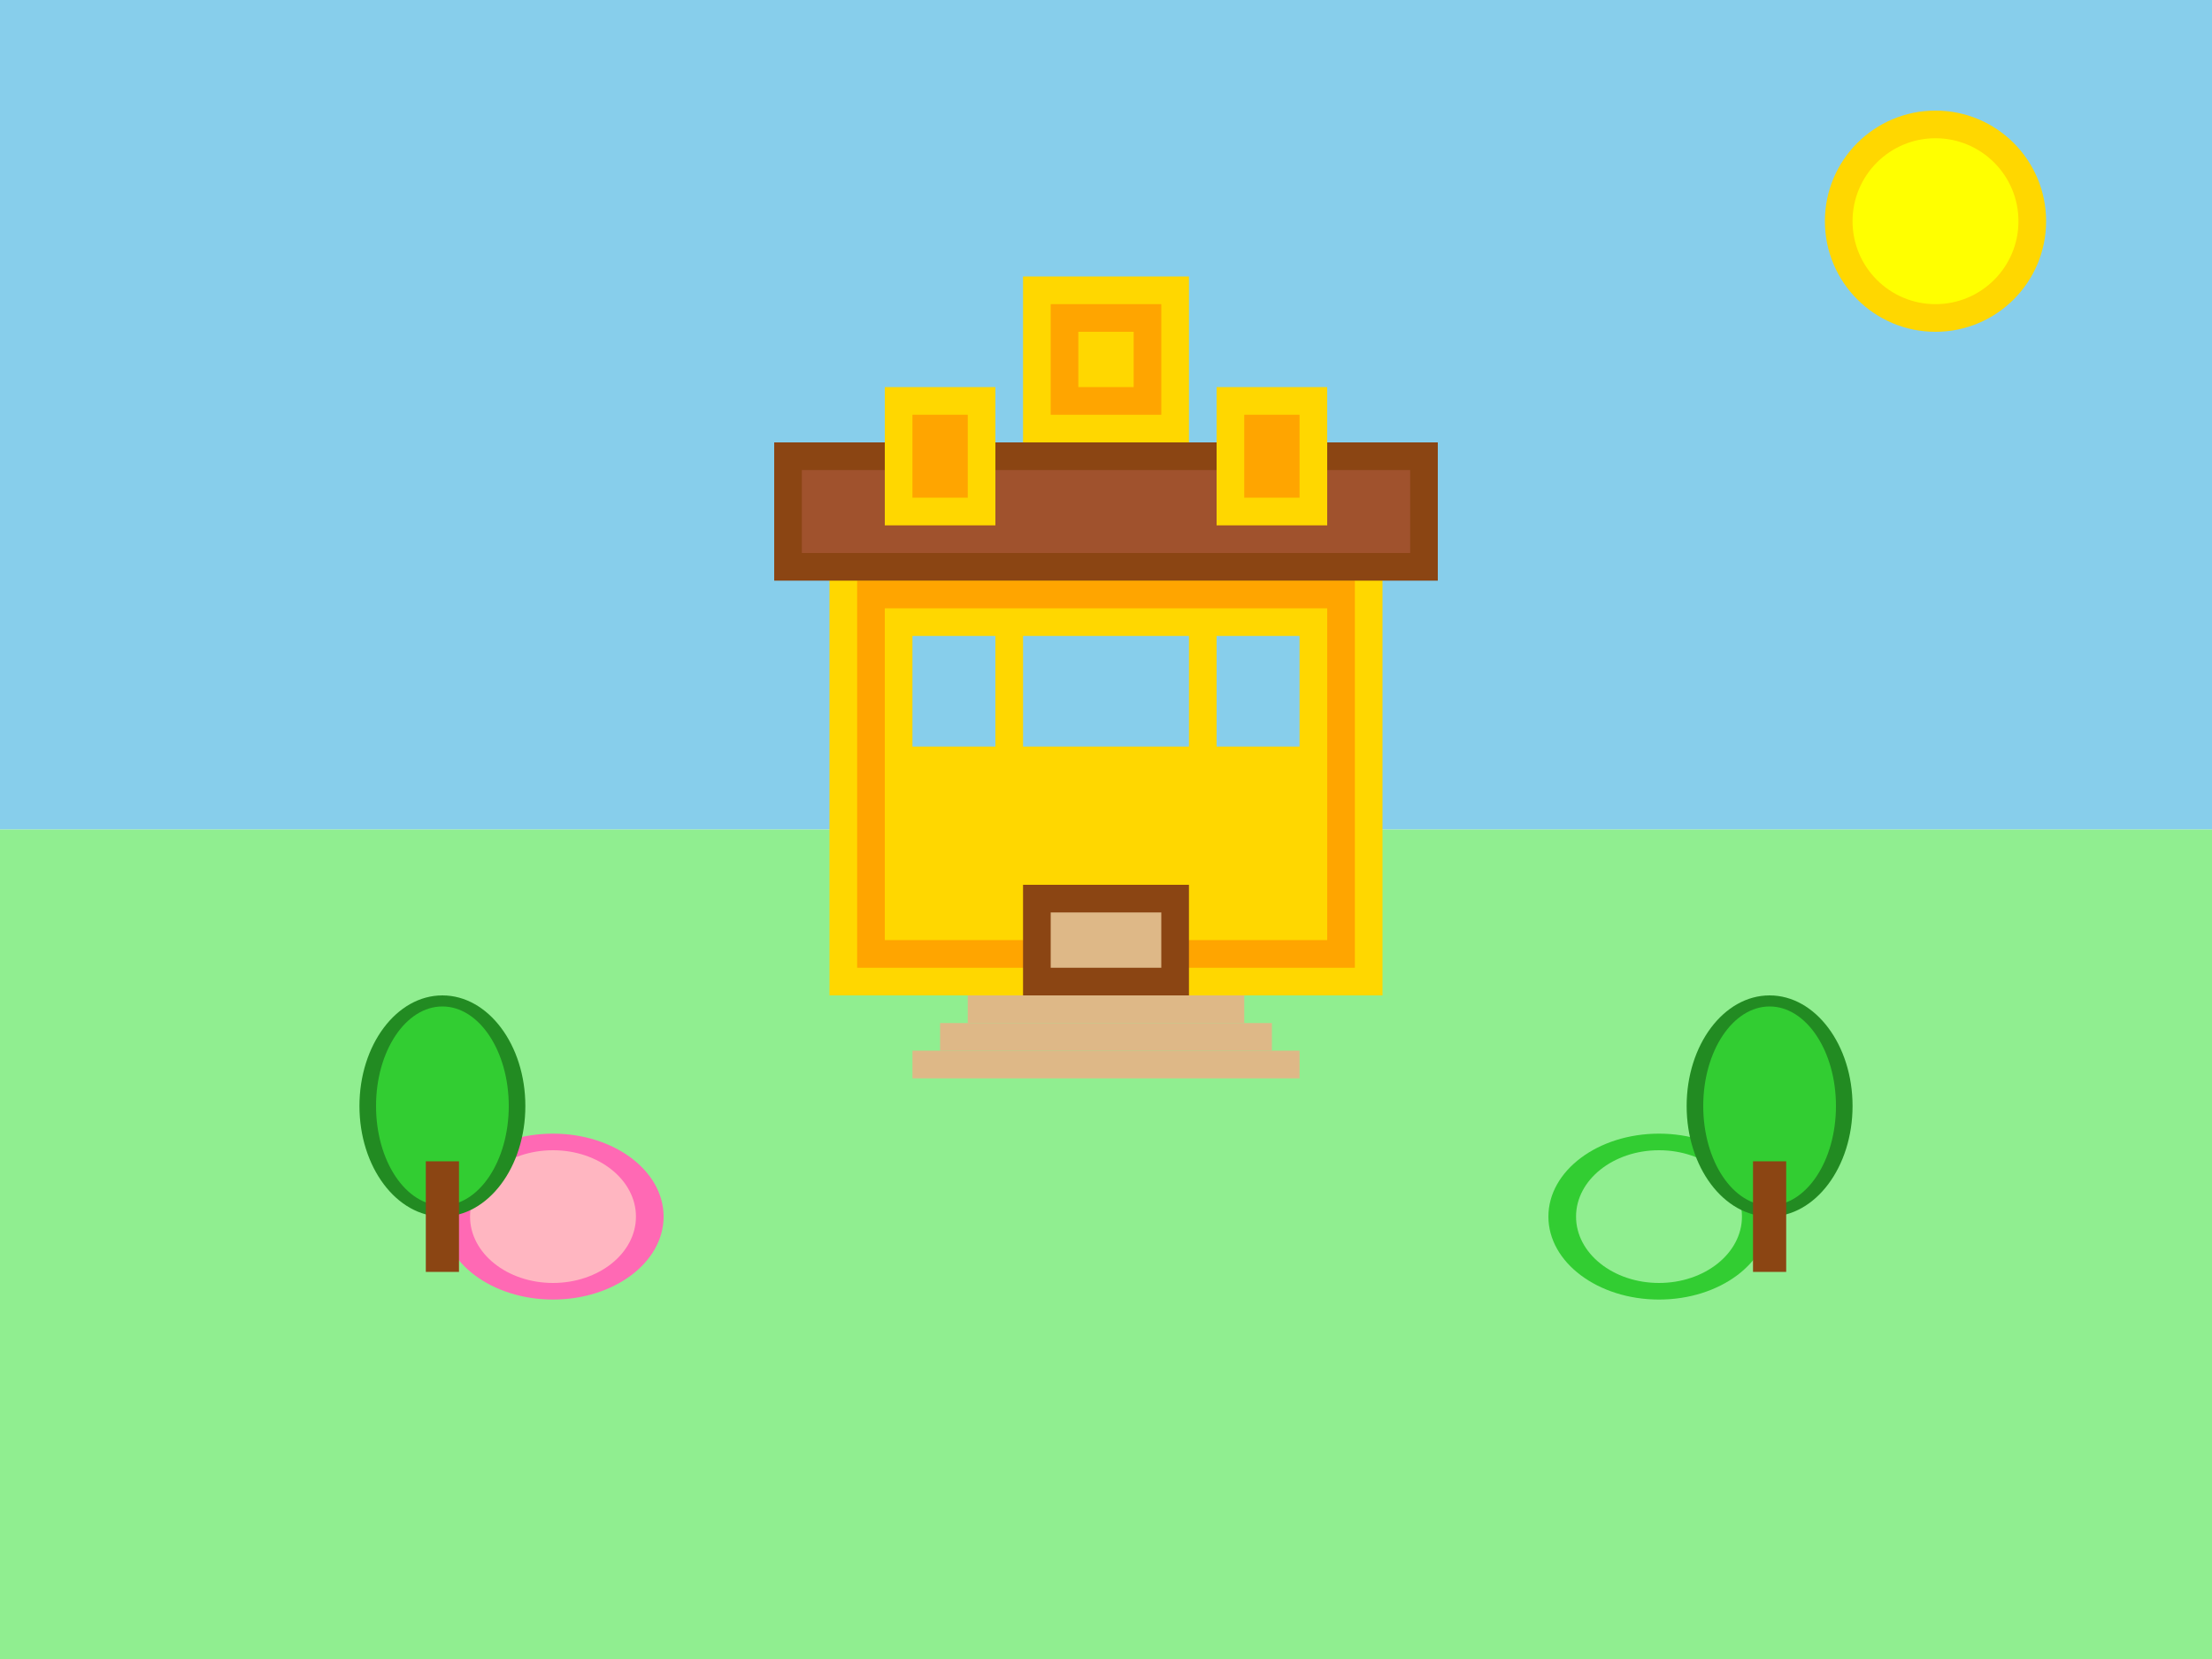
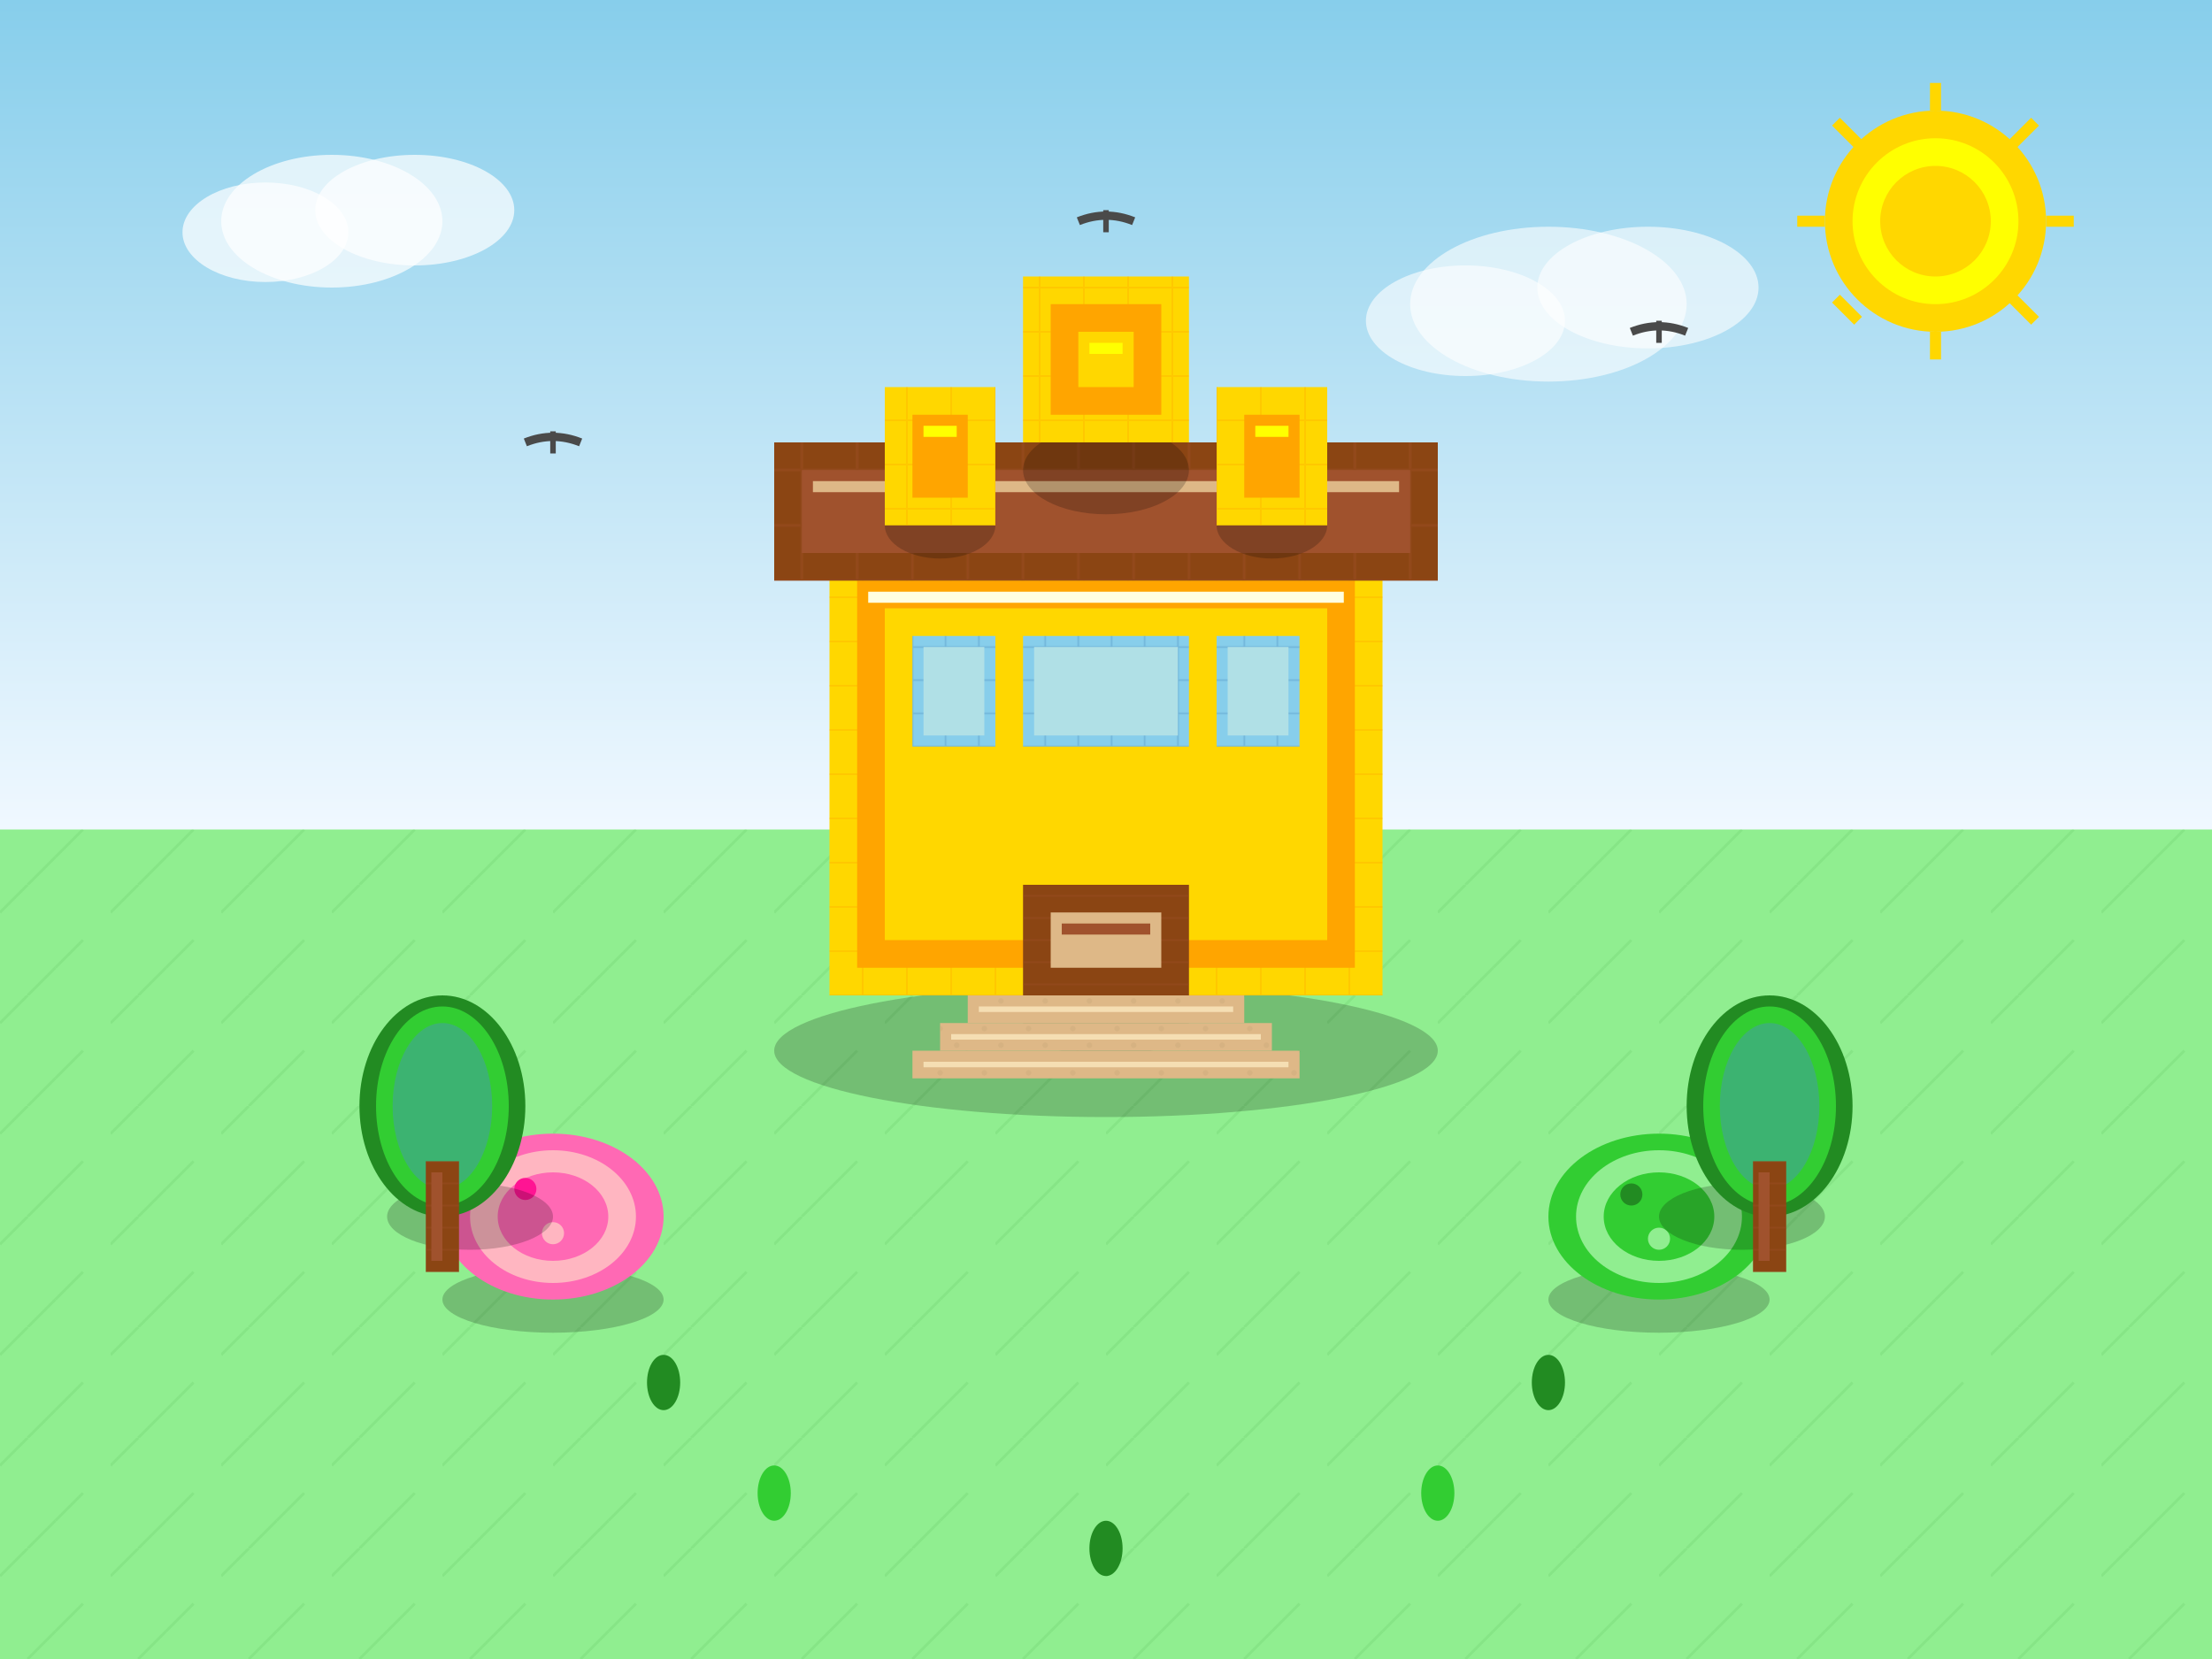
<svg xmlns="http://www.w3.org/2000/svg" width="400" height="300" viewBox="0 0 400 300" fill="none">
  <rect width="400" height="300" fill="#F0F8FF" />
-   <rect x="0" y="0" width="400" height="150" fill="#87CEEB" />
+   <rect x="0" y="0" width="400" height="150" fill="url(#skyGradient)" />
+   <ellipse cx="60" cy="40" rx="20" ry="12" fill="#FFFFFF" opacity="0.7" />
+   <ellipse cx="75" cy="38" rx="18" ry="10" fill="#FFFFFF" opacity="0.7" />
+   <ellipse cx="48" cy="42" rx="15" ry="9" fill="#FFFFFF" opacity="0.7" />
+   <ellipse cx="280" cy="55" rx="25" ry="14" fill="#FFFFFF" opacity="0.6" />
+   <ellipse cx="298" cy="52" rx="20" ry="11" fill="#FFFFFF" opacity="0.6" />
+   <ellipse cx="265" cy="58" rx="18" ry="10" fill="#FFFFFF" opacity="0.6" />
  <rect x="0" y="150" width="400" height="150" fill="#90EE90" />
+   <rect x="0" y="150" width="400" height="150" fill="url(#grassTexture)" opacity="0.3" />
+   <ellipse cx="200" cy="190" rx="60" ry="12" fill="#000000" opacity="0.2" />
  <rect x="150" y="100" width="100" height="80" fill="#FFD700" />
+   <rect x="150" y="100" width="100" height="80" fill="url(#templeTexture)" opacity="0.3" />
  <rect x="155" y="105" width="90" height="70" fill="#FFA500" />
  <rect x="160" y="110" width="80" height="60" fill="#FFD700" />
+   <rect x="152" y="102" width="96" height="2" fill="#FFFF00" />
+   <rect x="157" y="107" width="86" height="2" fill="#FFFFE0" />
  <rect x="140" y="80" width="120" height="25" fill="#8B4513" />
+   <rect x="140" y="80" width="120" height="25" fill="url(#roofTexture)" opacity="0.3" />
  <rect x="145" y="85" width="110" height="15" fill="#A0522D" />
+   <rect x="147" y="87" width="106" height="2" fill="#DEB887" />
+   <ellipse cx="200" cy="85" rx="15" ry="8" fill="#000000" opacity="0.2" />
  <rect x="185" y="50" width="30" height="30" fill="#FFD700" />
+   <rect x="185" y="50" width="30" height="30" fill="url(#templeTexture)" opacity="0.3" />
  <rect x="190" y="55" width="20" height="20" fill="#FFA500" />
  <rect x="195" y="60" width="10" height="10" fill="#FFD700" />
+   <rect x="197" y="62" width="6" height="2" fill="#FFFF00" />
+   <ellipse cx="170" cy="95" rx="10" ry="6" fill="#000000" opacity="0.2" />
+   <ellipse cx="230" cy="95" rx="10" ry="6" fill="#000000" opacity="0.2" />
  <rect x="160" y="70" width="20" height="25" fill="#FFD700" />
+   <rect x="160" y="70" width="20" height="25" fill="url(#templeTexture)" opacity="0.3" />
  <rect x="165" y="75" width="10" height="15" fill="#FFA500" />
+   <rect x="167" y="77" width="6" height="2" fill="#FFFF00" />
  <rect x="220" y="70" width="20" height="25" fill="#FFD700" />
+   <rect x="220" y="70" width="20" height="25" fill="url(#templeTexture)" opacity="0.3" />
  <rect x="225" y="75" width="10" height="15" fill="#FFA500" />
+   <rect x="227" y="77" width="6" height="2" fill="#FFFF00" />
+   <ellipse cx="200" cy="185" rx="15" ry="6" fill="#000000" opacity="0.2" />
  <rect x="185" y="160" width="30" height="20" fill="#8B4513" />
+   <rect x="185" y="160" width="30" height="20" fill="url(#woodTexture)" opacity="0.3" />
  <rect x="190" y="165" width="20" height="10" fill="#DEB887" />
+   <rect x="192" y="167" width="16" height="2" fill="#A0522D" />
  <rect x="165" y="115" width="15" height="20" fill="#87CEEB" />
+   <rect x="165" y="115" width="15" height="20" fill="url(#carvingTexture)" opacity="0.3" />
+   <rect x="167" y="117" width="11" height="16" fill="#B0E0E6" />
  <rect x="220" y="115" width="15" height="20" fill="#87CEEB" />
+   <rect x="220" y="115" width="15" height="20" fill="url(#carvingTexture)" opacity="0.3" />
+   <rect x="222" y="117" width="11" height="16" fill="#B0E0E6" />
  <rect x="185" y="115" width="30" height="20" fill="#87CEEB" />
+   <rect x="185" y="115" width="30" height="20" fill="url(#carvingTexture)" opacity="0.3" />
+   <rect x="187" y="117" width="26" height="16" fill="#B0E0E6" />
  <rect x="175" y="180" width="50" height="5" fill="#DEB887" />
+   <rect x="175" y="180" width="50" height="5" fill="url(#stoneTexture)" opacity="0.3" />
  <rect x="170" y="185" width="60" height="5" fill="#DEB887" />
+   <rect x="170" y="185" width="60" height="5" fill="url(#stoneTexture)" opacity="0.3" />
  <rect x="165" y="190" width="70" height="5" fill="#DEB887" />
+   <rect x="165" y="190" width="70" height="5" fill="url(#stoneTexture)" opacity="0.3" />
+   <rect x="177" y="182" width="46" height="1" fill="#F5DEB3" />
+   <rect x="172" y="187" width="56" height="1" fill="#F5DEB3" />
+   <rect x="167" y="192" width="66" height="1" fill="#F5DEB3" />
+   <ellipse cx="100" cy="235" rx="20" ry="6" fill="#000000" opacity="0.2" />
+   <ellipse cx="300" cy="235" rx="20" ry="6" fill="#000000" opacity="0.2" />
  <ellipse cx="100" cy="220" rx="20" ry="15" fill="#FF69B4" />
  <ellipse cx="100" cy="220" rx="15" ry="12" fill="#FFB6C1" />
+   <ellipse cx="100" cy="220" rx="10" ry="8" fill="#FF69B4" />
+   <circle cx="95" cy="215" r="2" fill="#FF1493" />
+   <circle cx="105" cy="218" r="2" fill="#FF69B4" />
+   <circle cx="100" cy="223" r="2" fill="#FFB6C1" />
  <ellipse cx="300" cy="220" rx="20" ry="15" fill="#32CD32" />
  <ellipse cx="300" cy="220" rx="15" ry="12" fill="#90EE90" />
+   <ellipse cx="300" cy="220" rx="10" ry="8" fill="#32CD32" />
+   <circle cx="295" cy="216" r="2" fill="#228B22" />
+   <circle cx="305" cy="219" r="2" fill="#32CD32" />
+   <circle cx="300" cy="224" r="2" fill="#90EE90" />
+   <ellipse cx="85" cy="220" rx="15" ry="6" fill="#000000" opacity="0.2" />
+   <ellipse cx="315" cy="220" rx="15" ry="6" fill="#000000" opacity="0.2" />
  <ellipse cx="80" cy="200" rx="15" ry="20" fill="#228B22" />
  <ellipse cx="80" cy="200" rx="12" ry="18" fill="#32CD32" />
+   <ellipse cx="80" cy="200" rx="9" ry="15" fill="#3CB371" />
  <rect x="77" y="210" width="6" height="20" fill="#8B4513" />
+   <rect x="77" y="210" width="6" height="20" fill="url(#woodTexture)" opacity="0.3" />
+   <rect x="78" y="212" width="2" height="16" fill="#A0522D" />
  <ellipse cx="320" cy="200" rx="15" ry="20" fill="#228B22" />
  <ellipse cx="320" cy="200" rx="12" ry="18" fill="#32CD32" />
+   <ellipse cx="320" cy="200" rx="9" ry="15" fill="#3CB371" />
  <rect x="317" y="210" width="6" height="20" fill="#8B4513" />
+   <rect x="317" y="210" width="6" height="20" fill="url(#woodTexture)" opacity="0.3" />
+   <rect x="318" y="212" width="2" height="16" fill="#A0522D" />
+   <ellipse cx="120" cy="250" rx="3" ry="5" fill="#228B22" />
+   <ellipse cx="280" cy="250" rx="3" ry="5" fill="#228B22" />
+   <ellipse cx="140" cy="270" rx="3" ry="5" fill="#32CD32" />
+   <ellipse cx="260" cy="270" rx="3" ry="5" fill="#32CD32" />
+   <ellipse cx="200" cy="280" rx="3" ry="5" fill="#228B22" />
  <circle cx="350" cy="40" r="20" fill="#FFD700" />
  <circle cx="350" cy="40" r="15" fill="#FFFF00" />
-   <ellipse cx="100" cy="80" rx="5" ry="3" fill="#87CEEB" />
-   <ellipse cx="300" cy="60" rx="5" ry="3" fill="#87CEEB" />
-   <ellipse cx="200" cy="40" rx="5" ry="3" fill="#87CEEB" />
+   <circle cx="350" cy="40" r="10" fill="#FFD700" />
+   <line x1="350" y1="15" x2="350" y2="20" stroke="#FFD700" stroke-width="2" />
+   <line x1="350" y1="60" x2="350" y2="65" stroke="#FFD700" stroke-width="2" />
+   <line x1="325" y1="40" x2="330" y2="40" stroke="#FFD700" stroke-width="2" />
+   <line x1="370" y1="40" x2="375" y2="40" stroke="#FFD700" stroke-width="2" />
+   <line x1="332" y1="22" x2="336" y2="26" stroke="#FFD700" stroke-width="2" />
+   <line x1="364" y1="54" x2="368" y2="58" stroke="#FFD700" stroke-width="2" />
+   <line x1="364" y1="26" x2="368" y2="22" stroke="#FFD700" stroke-width="2" />
+   <line x1="332" y1="54" x2="336" y2="58" stroke="#FFD700" stroke-width="2" />
+   <path d="M 95 80 Q 100 78 105 80" stroke="#4A4A4A" stroke-width="1.5" fill="none" />
+   <path d="M 100 82 L 100 78" stroke="#4A4A4A" stroke-width="1" fill="none" />
+   <path d="M 295 60 Q 300 58 305 60" stroke="#4A4A4A" stroke-width="1.5" fill="none" />
+   <path d="M 300 62 L 300 58" stroke="#4A4A4A" stroke-width="1" fill="none" />
+   <path d="M 195 40 Q 200 38 205 40" stroke="#4A4A4A" stroke-width="1.5" fill="none" />
+   <path d="M 200 42 L 200 38" stroke="#4A4A4A" stroke-width="1" fill="none" />
+   <defs>
+     <linearGradient id="skyGradient" x1="0%" y1="0%" x2="0%" y2="100%">
+       <stop offset="0%" style="stop-color:#87CEEB;stop-opacity:1" />
+       <stop offset="100%" style="stop-color:#F0F8FF;stop-opacity:1" />
+     </linearGradient>
+     <pattern id="grassTexture" x="0" y="0" width="20" height="20" patternUnits="userSpaceOnUse">
+       <line x1="0" y1="5" x2="5" y2="0" stroke="#70D070" stroke-width="0.5" />
+       <line x1="10" y1="15" x2="15" y2="10" stroke="#70D070" stroke-width="0.5" />
+       <line x1="5" y1="20" x2="10" y2="15" stroke="#70D070" stroke-width="0.5" />
+     </pattern>
+     <pattern id="templeTexture" x="0" y="0" width="8" height="8" patternUnits="userSpaceOnUse">
+       <line x1="0" y1="4" x2="8" y2="4" stroke="#FFA500" stroke-width="0.3" />
+       <line x1="4" y1="0" x2="4" y2="8" stroke="#FFA500" stroke-width="0.3" />
+     </pattern>
+     <pattern id="roofTexture" x="0" y="0" width="10" height="10" patternUnits="userSpaceOnUse">
+       <line x1="0" y1="5" x2="10" y2="5" stroke="#A0522D" stroke-width="0.5" />
+       <line x1="5" y1="0" x2="5" y2="10" stroke="#A0522D" stroke-width="0.5" />
+     </pattern>
+     <pattern id="woodTexture" x="0" y="0" width="8" height="8" patternUnits="userSpaceOnUse">
+       <line x1="0" y1="2" x2="8" y2="2" stroke="#A0522D" stroke-width="0.3" />
+       <line x1="0" y1="6" x2="8" y2="6" stroke="#A0522D" stroke-width="0.3" />
+     </pattern>
+     <pattern id="carvingTexture" x="0" y="0" width="6" height="6" patternUnits="userSpaceOnUse">
+       <line x1="0" y1="3" x2="6" y2="3" stroke="#4682B4" stroke-width="0.3" />
+       <line x1="3" y1="0" x2="3" y2="6" stroke="#4682B4" stroke-width="0.3" />
+     </pattern>
+     <pattern id="stoneTexture" x="0" y="0" width="8" height="8" patternUnits="userSpaceOnUse">
+       <circle cx="2" cy="2" r="0.5" fill="#C4A574" />
+       <circle cx="5" cy="5" r="0.5" fill="#C4A574" />
+     </pattern>
+   </defs>
</svg>
